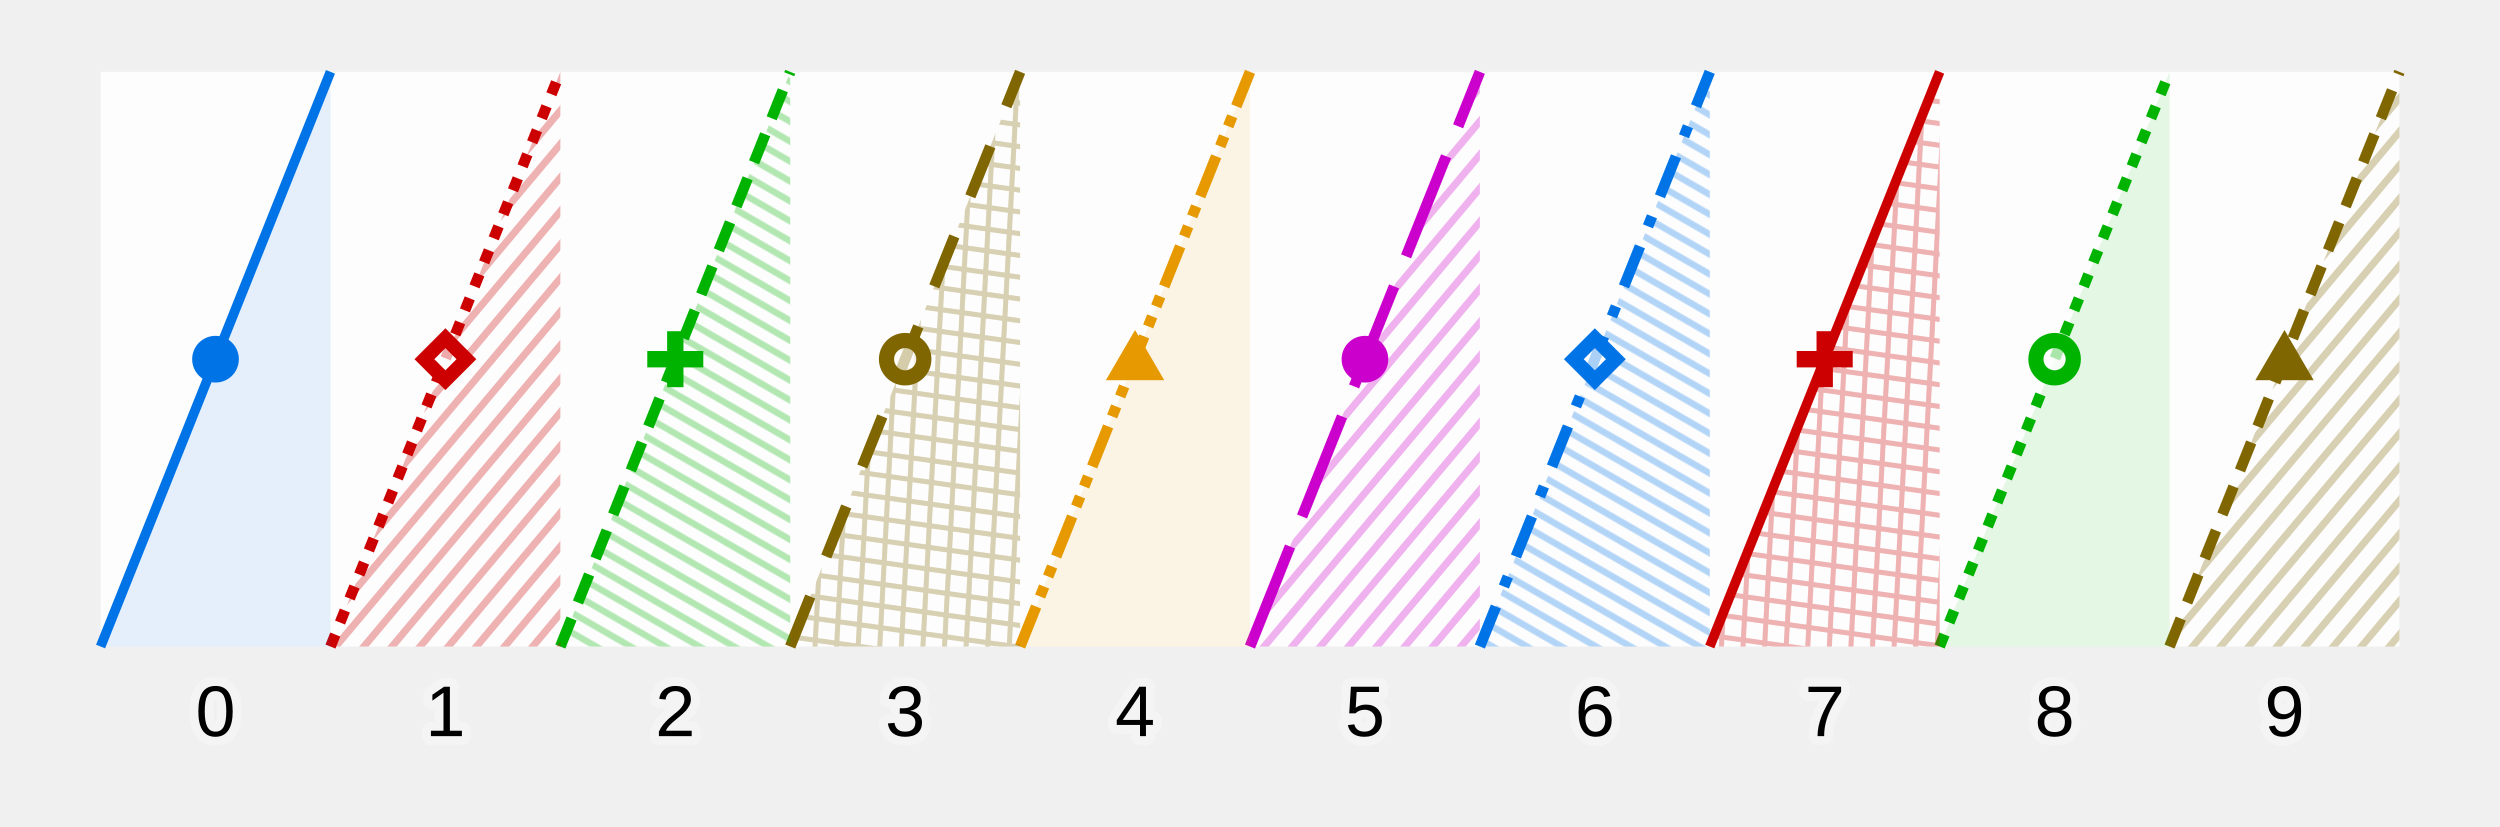
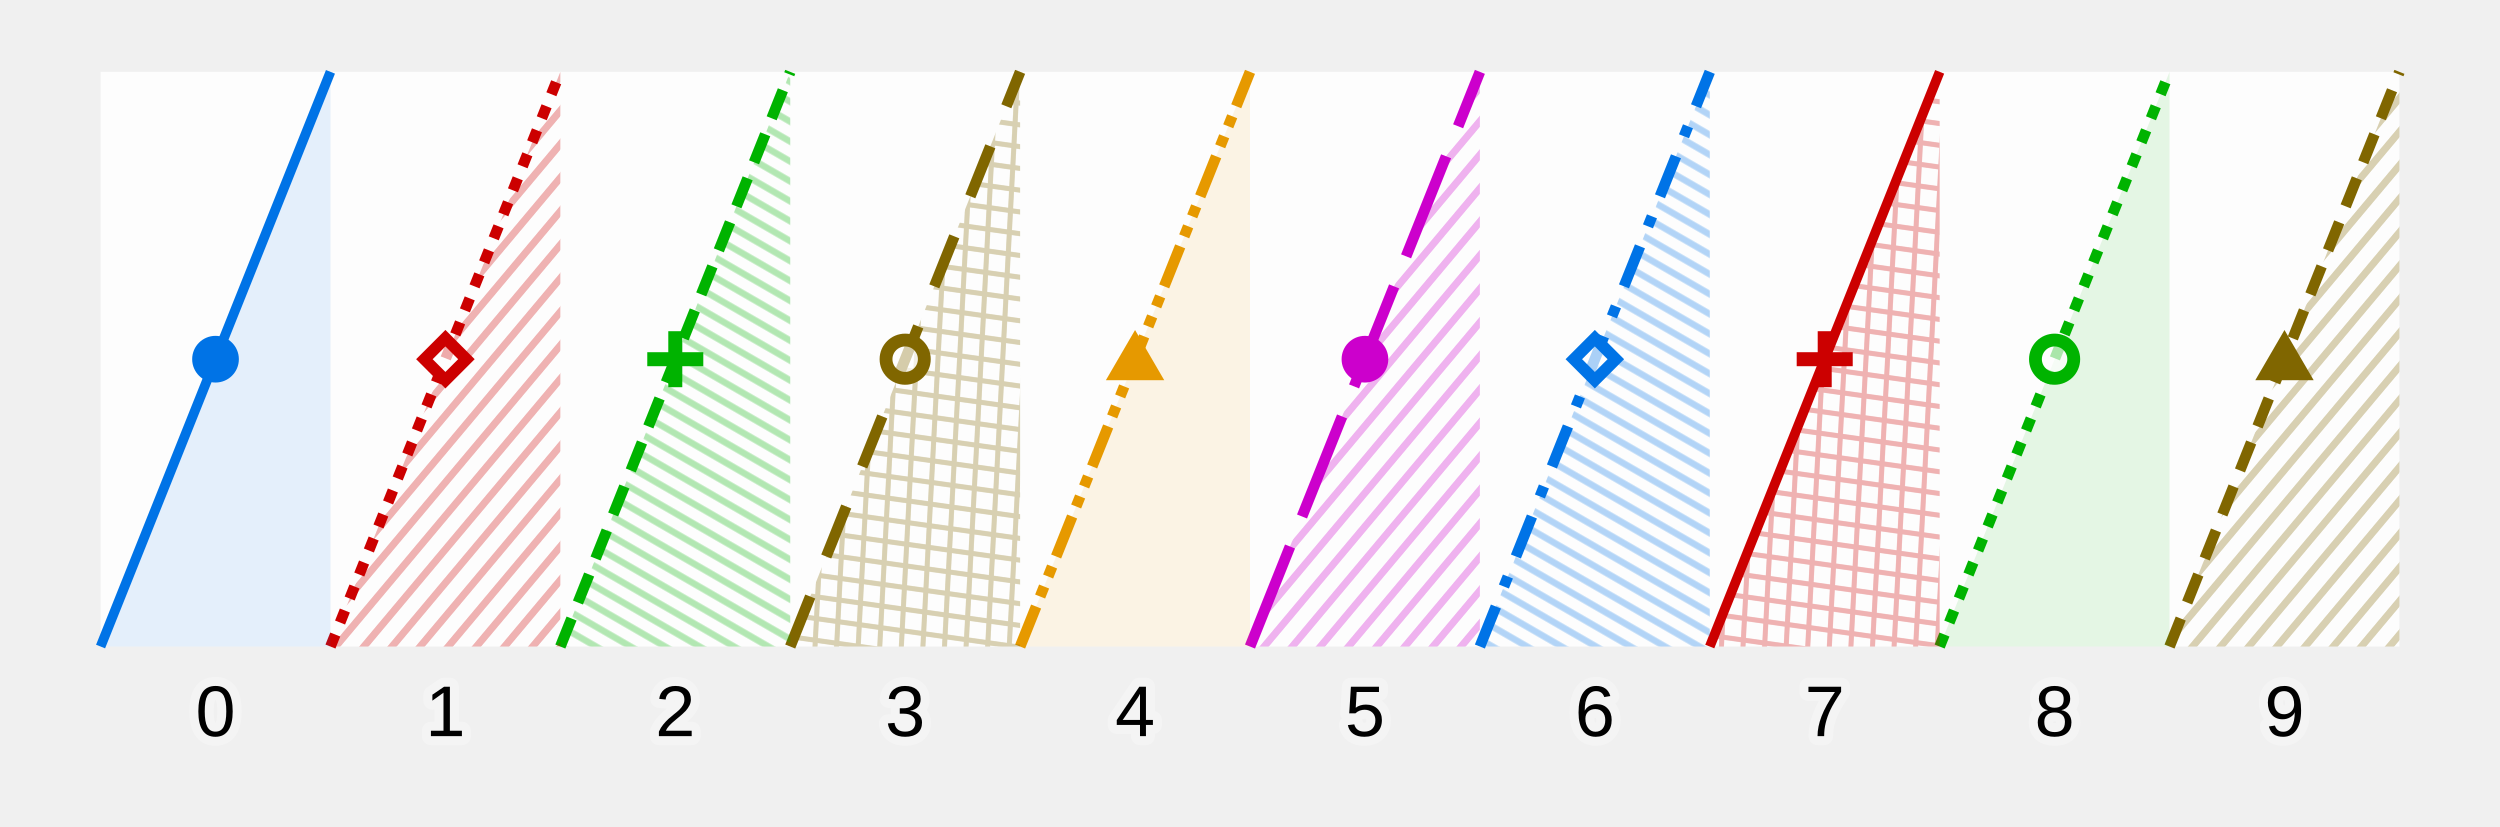
<svg xmlns="http://www.w3.org/2000/svg" version="1.1" class="svg-plot" width="348pt" height="115pt" viewBox="-14 -10 348 115" preserveAspectRatio="xMidYMid">
  <rect x="-4" y="0" width="328" height="95" class="svg-plot-bg" />
  <rect x="0" y="0" width="320" height="80" class="svg-plot-axis" />
  <clipPath id="clip0">
    <rect x="-0.75" y="-0.75" width="321.5" height="81.5" />
  </clipPath>
  <g clip-path="url(#clip0)">
    <path class="svg-plot-fill svg-plot-f3 svg-plot-h1" d="M 288 80 320 0 320 80 288 80" />
    <path class="svg-plot-line svg-plot-s3 svg-plot-d2" d="M 288 80 320 0" />
    <path class="svg-plot-fill svg-plot-f2 svg-plot-h0" d="M 256 80 288 0 288 80 256 80" />
    <path class="svg-plot-line svg-plot-s2 svg-plot-d1" d="M 256 80 288 0" />
    <path class="svg-plot-fill svg-plot-f1 svg-plot-h3" d="M 224 80 256 0 256 80 224 80" />
    <path class="svg-plot-line svg-plot-s1 svg-plot-d0" d="M 224 80 256 0" />
    <path class="svg-plot-fill svg-plot-f0 svg-plot-h2" d="M 192 80 224 0 224 80 192 80" />
    <path class="svg-plot-line svg-plot-s0 svg-plot-d6" d="M 192 80 224 0" />
    <path class="svg-plot-fill svg-plot-f5 svg-plot-h1" d="M 160 80 192 0 192 80 160 80" />
    <path class="svg-plot-line svg-plot-s5 svg-plot-d5" d="M 160 80 192 0" />
    <path class="svg-plot-fill svg-plot-f4 svg-plot-h0" d="M 128 80 160 0 160 80 128 80" />
    <path class="svg-plot-line svg-plot-s4 svg-plot-d4" d="M 128 80 160 0" />
    <path class="svg-plot-fill svg-plot-f3 svg-plot-h3" d="M 96 80 128 0 128 80 96 80" />
    <path class="svg-plot-line svg-plot-s3 svg-plot-d3" d="M 96 80 128 0" />
    <path class="svg-plot-fill svg-plot-f2 svg-plot-h2" d="M 64 80 96 0 96 80 64 80" />
    <path class="svg-plot-line svg-plot-s2 svg-plot-d2" d="M 64 80 96 0" />
    <path class="svg-plot-fill svg-plot-f1 svg-plot-h1" d="M 32 80 64 0 64 80 32 80" />
    <path class="svg-plot-line svg-plot-s1 svg-plot-d1" d="M 32 80 64 0" />
    <path class="svg-plot-fill svg-plot-f0 svg-plot-h0" d="M 0 80 32 0 32 80 0 80" />
    <path class="svg-plot-line svg-plot-s0 svg-plot-d0" d="M 0 80 32 0" />
  </g>
  <g>
    <text class="svg-plot-value" x="304" y="89">9</text>
    <text class="svg-plot-value" x="272" y="89">8</text>
    <text class="svg-plot-value" x="240" y="89">7</text>
    <text class="svg-plot-value" x="208" y="89">6</text>
    <text class="svg-plot-value" x="176" y="89">5</text>
    <text class="svg-plot-value" x="144" y="89">4</text>
    <text class="svg-plot-value" x="112" y="89">3</text>
    <text class="svg-plot-value" x="80" y="89">2</text>
    <text class="svg-plot-value" x="48" y="89">1</text>
    <text class="svg-plot-value" x="16" y="89">0</text>
    <use href="#svg-plot-marker4" class="svg-plot-f3 svg-plot-s3" transform="translate(304 40)" />
    <use href="#svg-plot-marker3" class="svg-plot-f2 svg-plot-s2" transform="translate(272 40)" />
    <use href="#svg-plot-marker2" class="svg-plot-f1 svg-plot-s1" transform="translate(240 40)" />
    <use href="#svg-plot-marker1" class="svg-plot-f0 svg-plot-s0" transform="translate(208 40)" />
    <use href="#svg-plot-marker0" class="svg-plot-f5 svg-plot-s5" transform="translate(176 40)" />
    <use href="#svg-plot-marker4" class="svg-plot-f4 svg-plot-s4" transform="translate(144 40)" />
    <use href="#svg-plot-marker3" class="svg-plot-f3 svg-plot-s3" transform="translate(112 40)" />
    <use href="#svg-plot-marker2" class="svg-plot-f2 svg-plot-s2" transform="translate(80 40)" />
    <use href="#svg-plot-marker1" class="svg-plot-f1 svg-plot-s1" transform="translate(48 40)" />
    <use href="#svg-plot-marker0" class="svg-plot-f0 svg-plot-s0" transform="translate(16 40)" />
  </g>
  <defs>
    <g id="svg-plot-marker0" class="svg-plot-marker">
      <circle cx="0" cy="0" r="1" stroke="none" />
    </g>
    <g id="svg-plot-marker1" class="svg-plot-marker">
-       <path d="M0 0.9 -0.9 0 0 -0.9 0.9 0Z" fill="#FFFA" stroke-linejoin="miter" stroke-width="0.6" />
+       <path d="M0 0.9 -0.9 0 0 -0.9 0.9 0Z" fill="#FFFA" stroke-linejoin="miter" stroke-width="0.5" />
    </g>
    <g id="svg-plot-marker2" class="svg-plot-marker">
-       <path fill="none" d="M0 -1.2 0 1.2 M -1.2 0 1.2 0" stroke-width="0.7" />
+       <path fill="none" d="M0 -1.2 0 1.2 M -1.2 0 1.2 0" stroke-width="0.6" />
    </g>
    <g id="svg-plot-marker3" class="svg-plot-marker">
-       <circle cx="0" cy="0" fill="#FFFA" r="0.8" stroke-width="0.65" />
+       <circle cx="0" cy="0" fill="#FFFA" r="0.82" stroke-width="0.55" />
    </g>
    <g id="svg-plot-marker4" class="svg-plot-marker">
      <path stroke="none" d="M0 -1.25 1.25 0.9 -1.25 0.9Z" />
    </g>
    <mask id="svg-plot-hatch1">
      <rect x="-459" y="-459" width="918" height="918" fill="url(#svg-plot-hatch1-pattern)" style="transform:rotate(-50deg)" />
    </mask>
    <pattern patternUnits="userSpaceOnUse" id="svg-plot-hatch1-pattern" class="svg-plot-hatch" x="0" y="0" width="10" height="3" stroke="#FFF" fill="none">
      <line x1="-1" x2="11" y1="1.5" y2="1.5" />
    </pattern>
    <mask id="svg-plot-hatch2">
      <rect x="-459" y="-459" width="918" height="918" fill="url(#svg-plot-hatch2-pattern)" style="transform:rotate(30deg)" />
    </mask>
    <pattern patternUnits="userSpaceOnUse" id="svg-plot-hatch2-pattern" class="svg-plot-hatch" x="0" y="0" width="10" height="2.4" stroke="#FFF" fill="none">
      <line x1="-1" x2="11" y1="1.2" y2="1.2" />
    </pattern>
    <mask id="svg-plot-hatch3">
      <rect x="-459" y="-459" width="918" height="918" fill="url(#svg-plot-hatch3-pattern)" style="transform:rotate(8deg)" />
      <rect x="-459" y="-459" width="918" height="918" fill="url(#svg-plot-hatch3-pattern)" style="transform:rotate(93deg)" />
    </mask>
    <pattern patternUnits="userSpaceOnUse" id="svg-plot-hatch3-pattern" class="svg-plot-hatch" x="0" y="0" width="10" height="3" stroke="#FFF" fill="none">
      <line x1="-1" x2="11" y1="1.5" y2="1.5" />
    </pattern>
  </defs>
  <style>.svg-plot{stroke-linecap:butt;stroke-linejoin:round;}.svg-plot-bg{fill:none;stroke:none;}.svg-plot-axis{stroke:none;fill:#FFFFFFD9;}.svg-plot-legend{stroke:none;fill:#FFFFFFE4;}.svg-plot-line{stroke:blue;fill:none;stroke-width:1.5px;stroke-linejoin:round;}.svg-plot-fill{stroke:none;opacity:0.3;}.svg-plot-major{stroke:#000;stroke-width:1px;stroke-linecap:square;fill:none;}.svg-plot-minor{stroke:#0000004D;stroke-width:0.5px;stroke-dasharray:0.5 1.5;stroke-linecap:round;fill:none;}.svg-plot-tick{stroke:#000;fill:none;stroke-width:1px;stroke-linecap:butt;}.svg-plot-value,.svg-plot-label{font-family:Arial,sans-serif;fill:#000;stroke:#FFFFFF48;stroke-width:2.5px;paint-order:stroke fill;text-anchor:middle;dominant-baseline:central;alignment-baseline:baseline;}.svg-plot-label{font-size:12px;}.svg-plot-value{font-size:10px;}.svg-plot-hatch{stroke:#FFF;stroke-width:1px;}.svg-plot-marker{transform:scale(3.25);}.svg-plot-s{stroke:#000;}.svg-plot-f,.svg-plot-t{fill:#000;}.svg-plot-s0{stroke:#0073E6}.svg-plot-f0,.svg-plot-t0{fill:#0073E6}.svg-plot-s1{stroke:#CC0000}.svg-plot-f1,.svg-plot-t1{fill:#CC0000}.svg-plot-s2{stroke:#00B300}.svg-plot-f2,.svg-plot-t2{fill:#00B300}.svg-plot-s3{stroke:#806600}.svg-plot-f3,.svg-plot-t3{fill:#806600}.svg-plot-s4{stroke:#E69900}.svg-plot-f4,.svg-plot-t4{fill:#E69900}.svg-plot-s5{stroke:#CC00CC}.svg-plot-f5,.svg-plot-t5{fill:#CC00CC}.svg-plot-d0{stroke-width:1.35px}.svg-plot-d1{stroke-dasharray:1.8 1.8}.svg-plot-d2{stroke-dasharray:4.2 2.4}.svg-plot-d3{stroke-dasharray:7.5 6}.svg-plot-d4{stroke-dasharray:6 1.5 1.5 1.5 1.5 1.5}.svg-plot-d5{stroke-dasharray:15 4.5}.svg-plot-d6{stroke-dasharray:6 3 1.5 3}.svg-plot-h0{opacity:0.1}.svg-plot-h1{mask:url(#svg-plot-hatch1)}.svg-plot-h2{mask:url(#svg-plot-hatch2)}.svg-plot-h3{mask:url(#svg-plot-hatch3)}#svg-plot-hatch2-pattern{stroke-width:0.9px}#svg-plot-hatch3-pattern{stroke-width:0.7px}</style>
</svg>
